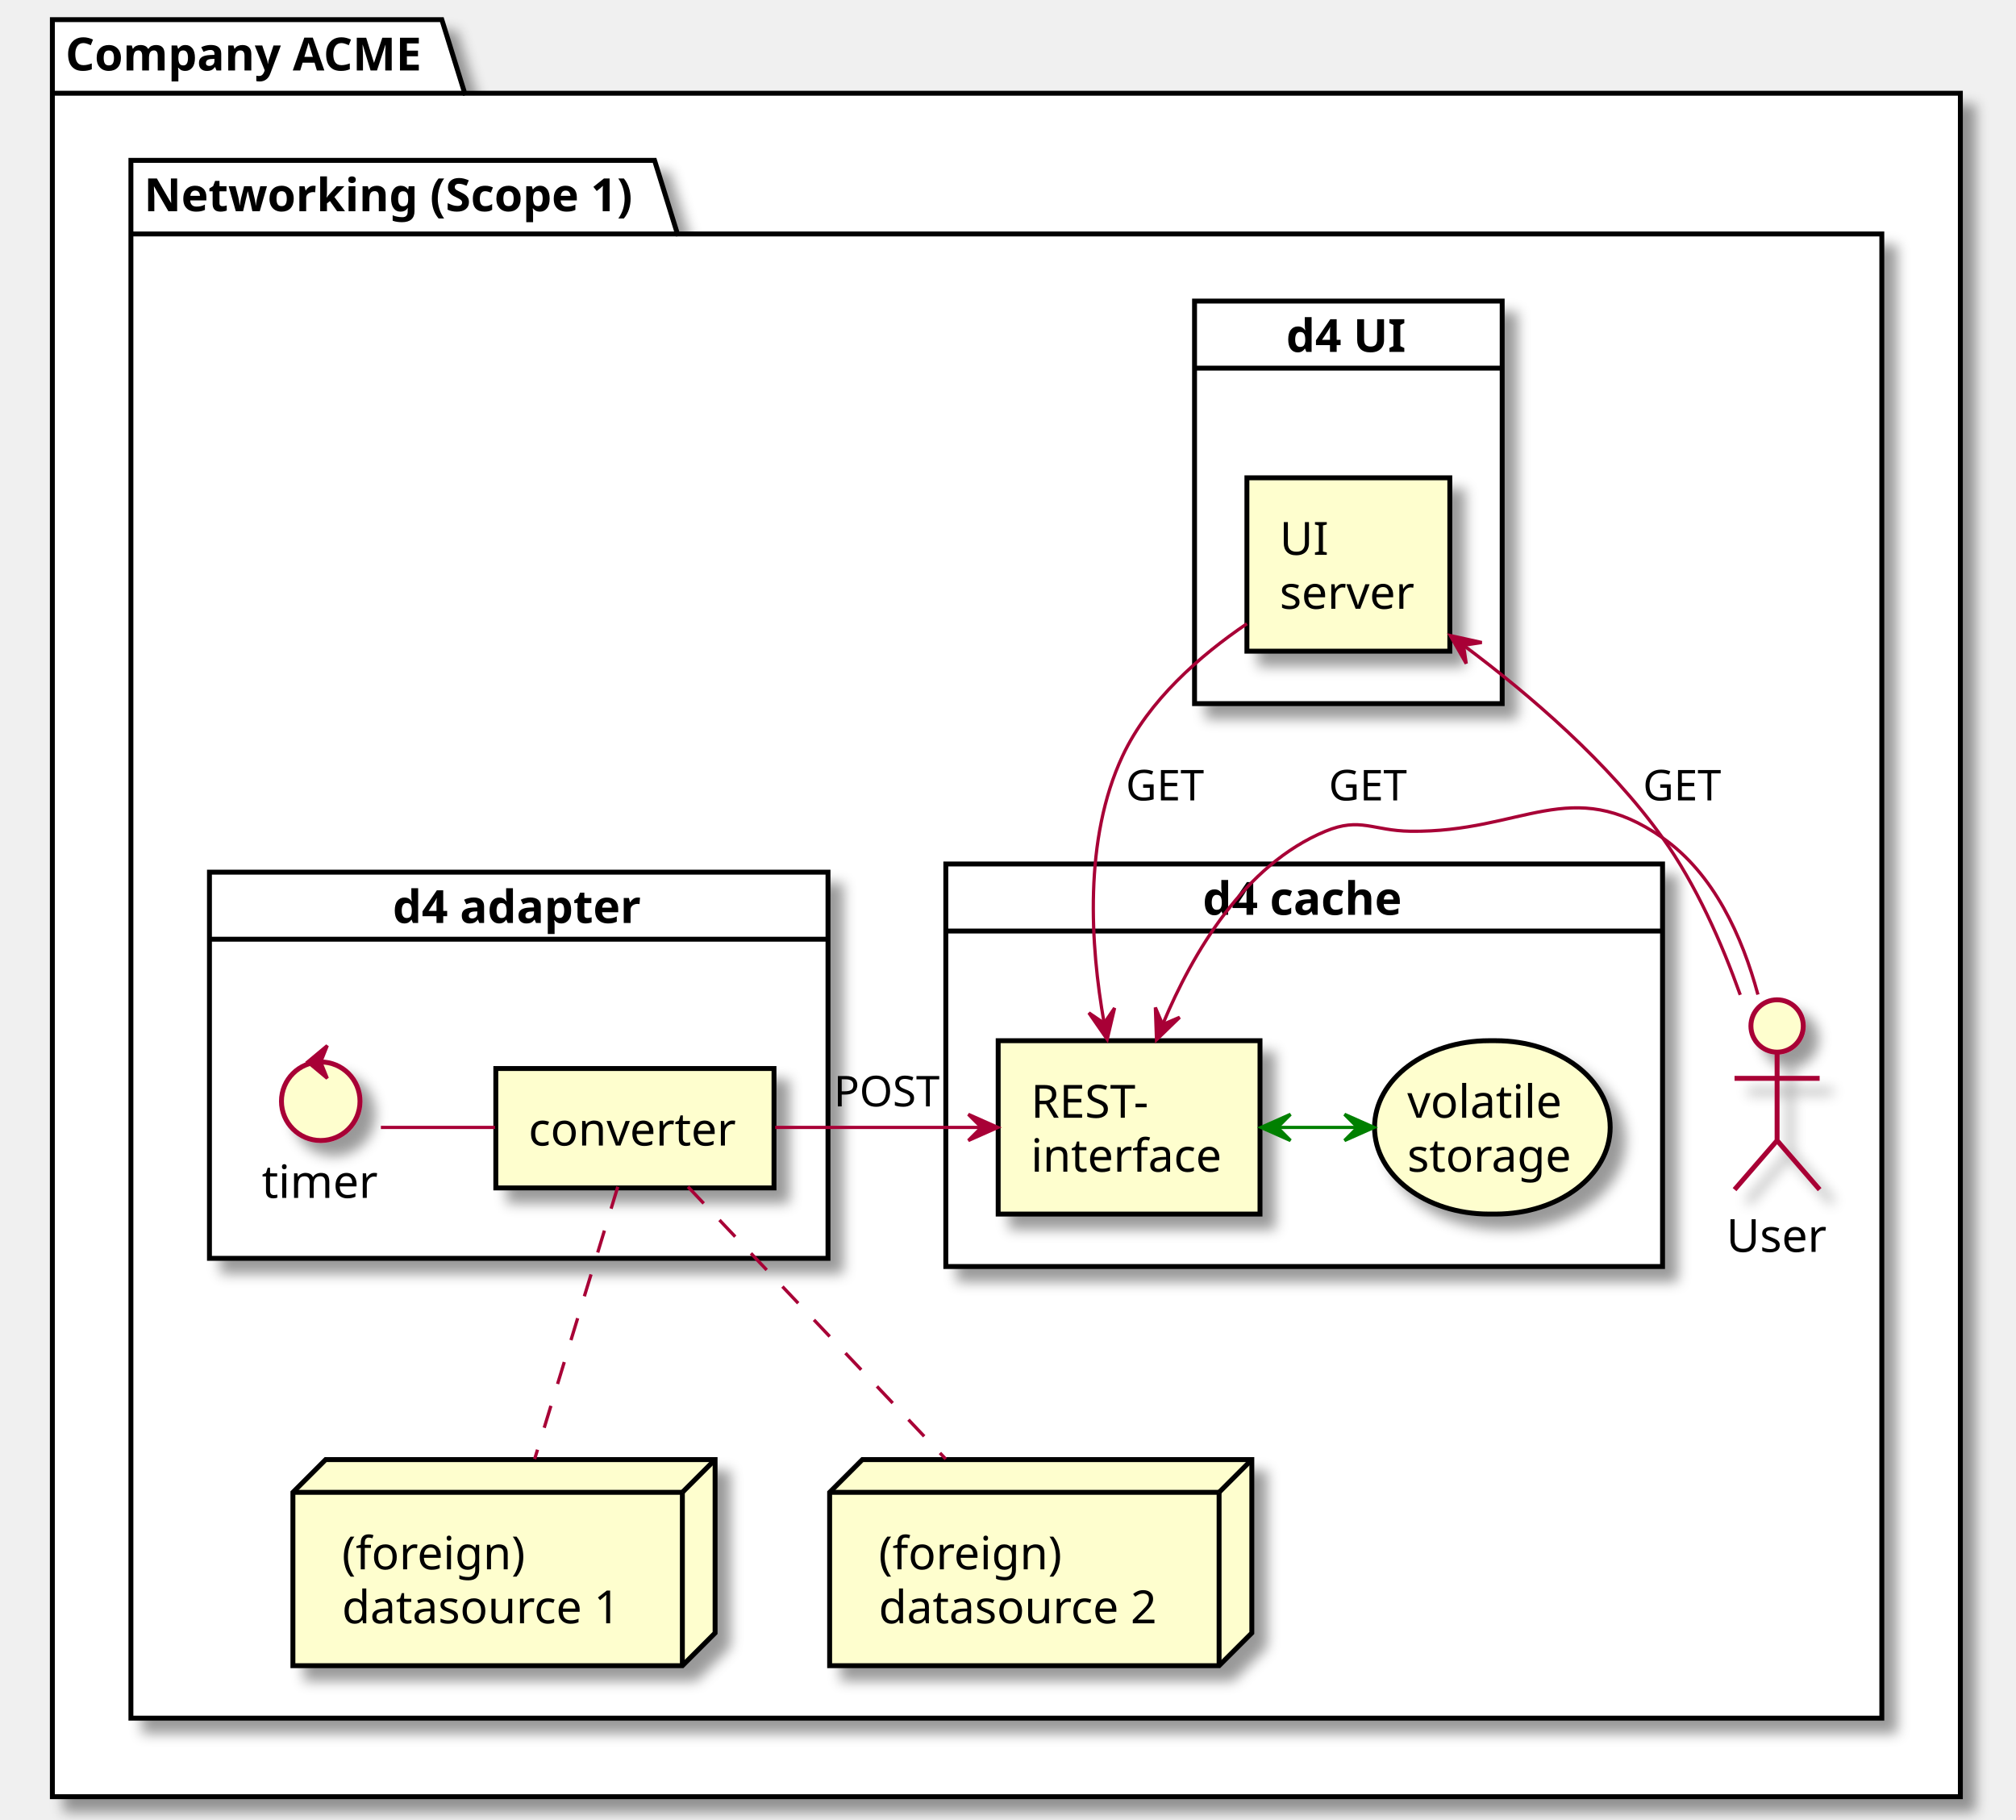
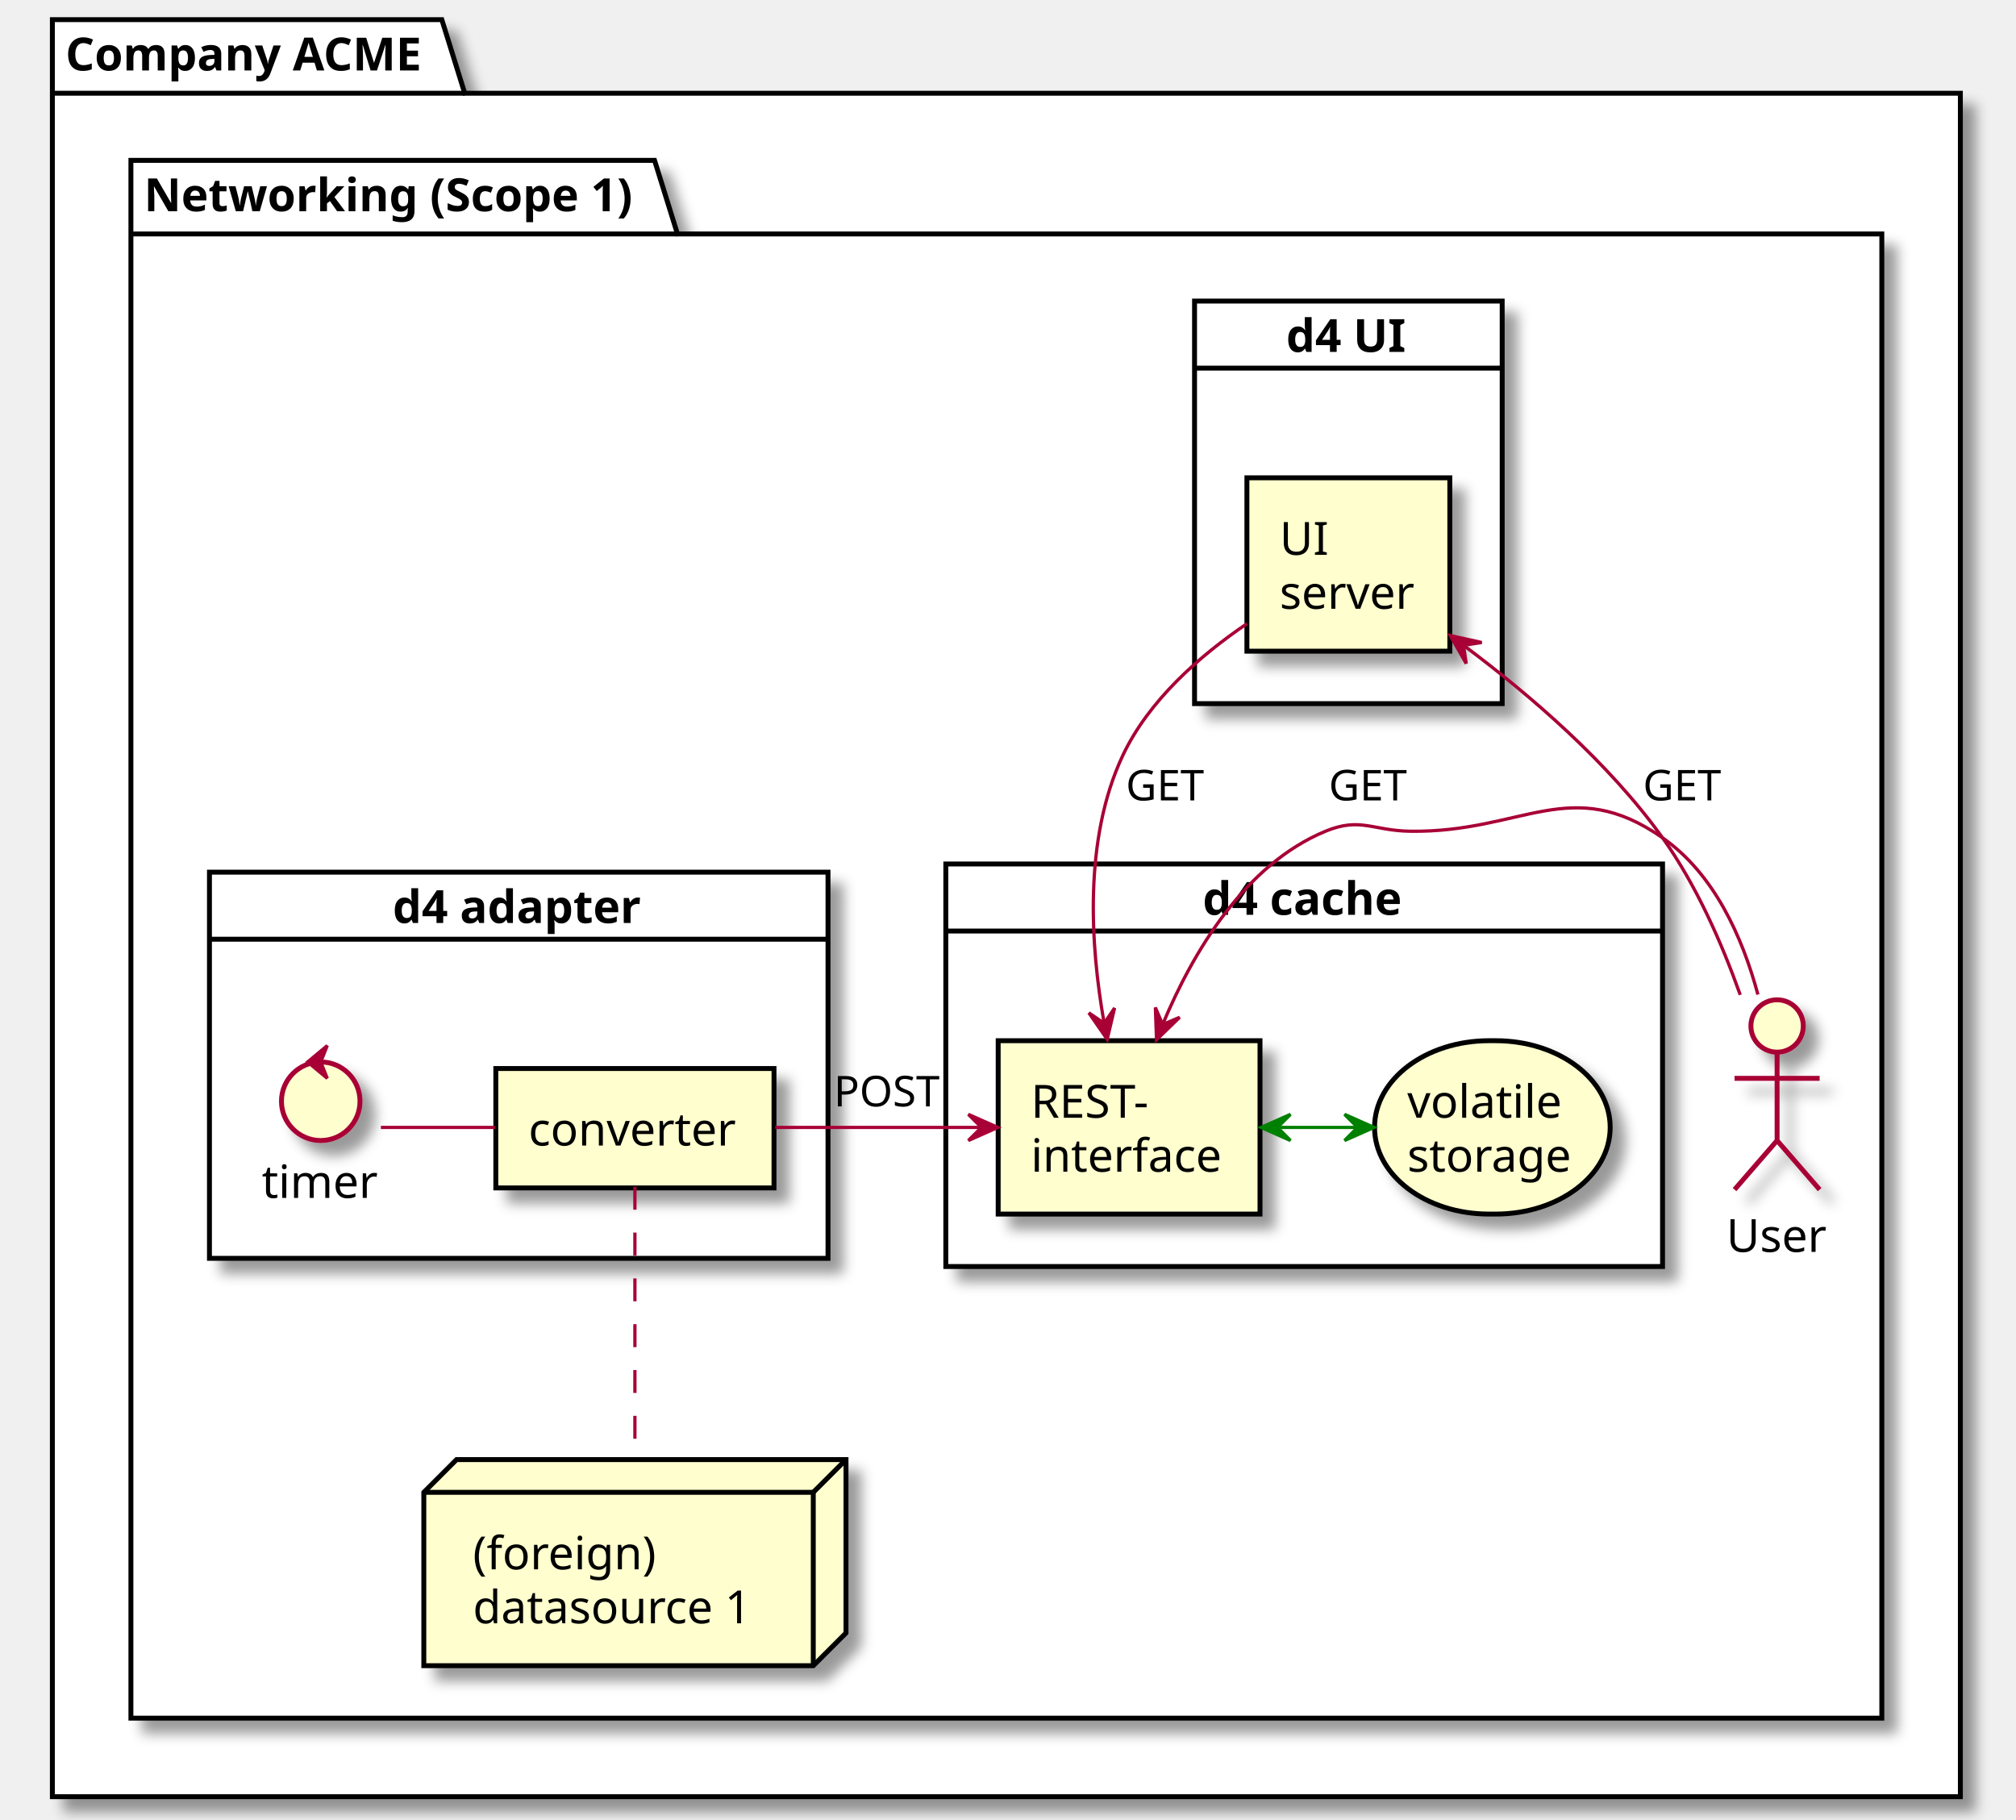
<svg xmlns="http://www.w3.org/2000/svg" contentScriptType="application/ecmascript" contentStyleType="text/css" height="556px" preserveAspectRatio="none" style="width:616px;height:556px;background:#FFFFFF;" version="1.1" viewBox="0 0 616 556" width="616px" zoomAndPan="magnify">
  <defs>
-     <filter height="300%" id="f91uf9aapa2y4" width="300%" x="-1" y="-1">
+     <filter height="300%" id="f1koqczzbdfhwr" width="300%" x="-1" y="-1">
      <feGaussianBlur result="blurOut" stdDeviation="2.0" />
      <feColorMatrix in="blurOut" result="blurOut2" type="matrix" values="0 0 0 0 0 0 0 0 0 0 0 0 0 0 0 0 0 0 .4 0" />
      <feOffset dx="4.0" dy="4.0" in="blurOut2" result="blurOut3" />
      <feBlend in="SourceGraphic" in2="blurOut3" mode="normal" />
    </filter>
  </defs>
  <g>
-     <polygon fill="#FFFFFF" filter="url(#f91uf9aapa2y4)" points="16,6,135,6,142,28.488,599,28.488,599,549,16,549,16,6" style="stroke:#000000;stroke-width:1.5;" />
+     <polygon fill="#FFFFFF" filter="url(#f1koqczzbdfhwr)" points="16,6,135,6,142,28.488,599,28.488,599,549,16,549,16,6" style="stroke:#000000;stroke-width:1.5;" />
    <line style="stroke:#000000;stroke-width:1.5;" x1="16" x2="142" y1="28.488" y2="28.488" />
    <text fill="#000000" font-family="sans-serif" font-size="14" font-weight="bold" lengthAdjust="spacing" textLength="113" x="20" y="21.535">Company ACME</text>
-     <polygon fill="#FFFFFF" filter="url(#f91uf9aapa2y4)" points="40,49,200,49,207,71.488,575,71.488,575,525,40,525,40,49" style="stroke:#000000;stroke-width:1.5;" />
+     <polygon fill="#FFFFFF" filter="url(#f1koqczzbdfhwr)" points="40,49,200,49,207,71.488,575,71.488,575,525,40,525,40,49" style="stroke:#000000;stroke-width:1.5;" />
    <line style="stroke:#000000;stroke-width:1.5;" x1="40" x2="207" y1="71.488" y2="71.488" />
    <text fill="#000000" font-family="sans-serif" font-size="14" font-weight="bold" lengthAdjust="spacing" textLength="154" x="44" y="64.535">Networking (Scope 1)</text>
-     <rect fill="#FFFFFF" filter="url(#f91uf9aapa2y4)" height="123" style="stroke:#000000;stroke-width:1.5;" width="219" x="289" y="264" />
+     <rect fill="#FFFFFF" filter="url(#f1koqczzbdfhwr)" height="123" style="stroke:#000000;stroke-width:1.5;" width="219" x="289" y="264" />
    <line style="stroke:#000000;stroke-width:1.5;" x1="289" x2="508" y1="284.488" y2="284.488" />
    <text fill="#000000" font-family="sans-serif" font-size="14" font-weight="bold" lengthAdjust="spacing" textLength="62" x="367.5" y="279.535">d4 cache</text>
-     <rect fill="#FFFFFF" filter="url(#f91uf9aapa2y4)" height="123" style="stroke:#000000;stroke-width:1.5;" width="94" x="365" y="92" />
+     <rect fill="#FFFFFF" filter="url(#f1koqczzbdfhwr)" height="123" style="stroke:#000000;stroke-width:1.5;" width="94" x="365" y="92" />
    <line style="stroke:#000000;stroke-width:1.5;" x1="365" x2="459" y1="112.488" y2="112.488" />
    <text fill="#000000" font-family="sans-serif" font-size="14" font-weight="bold" lengthAdjust="spacing" textLength="38" x="393" y="107.535">d4 UI</text>
-     <rect fill="#FFFFFF" filter="url(#f91uf9aapa2y4)" height="118" style="stroke:#000000;stroke-width:1.5;" width="189" x="64" y="266.5" />
+     <rect fill="#FFFFFF" filter="url(#f1koqczzbdfhwr)" height="118" style="stroke:#000000;stroke-width:1.5;" width="189" x="64" y="266.5" />
    <line style="stroke:#000000;stroke-width:1.5;" x1="64" x2="253" y1="286.988" y2="286.988" />
    <text fill="#000000" font-family="sans-serif" font-size="14" font-weight="bold" lengthAdjust="spacing" textLength="77" x="120" y="282.035">d4 adapter</text>
-     <polygon fill="#FEFECE" filter="url(#f91uf9aapa2y4)" points="89.5,456,99.5,446,218.5,446,218.5,498.977,208.5,508.977,89.5,508.977,89.5,456" style="stroke:#000000;stroke-width:1.5;" />
-     <line style="stroke:#000000;stroke-width:1.5;" x1="208.5" x2="218.5" y1="456" y2="446" />
-     <line style="stroke:#000000;stroke-width:1.5;" x1="89.5" x2="208.5" y1="456" y2="456" />
-     <line style="stroke:#000000;stroke-width:1.5;" x1="208.5" x2="208.5" y1="456" y2="508.977" />
-     <text fill="#000000" font-family="sans-serif" font-size="14" lengthAdjust="spacing" textLength="60" x="104.5" y="479.535">(foreign)</text>
-     <text fill="#000000" font-family="sans-serif" font-size="14" lengthAdjust="spacing" textLength="89" x="104.5" y="496.023">datasource 1</text>
-     <polygon fill="#FEFECE" filter="url(#f91uf9aapa2y4)" points="253.5,456,263.5,446,382.5,446,382.5,498.977,372.5,508.977,253.5,508.977,253.5,456" style="stroke:#000000;stroke-width:1.5;" />
-     <line style="stroke:#000000;stroke-width:1.5;" x1="372.5" x2="382.5" y1="456" y2="446" />
-     <line style="stroke:#000000;stroke-width:1.5;" x1="253.5" x2="372.5" y1="456" y2="456" />
-     <line style="stroke:#000000;stroke-width:1.5;" x1="372.5" x2="372.5" y1="456" y2="508.977" />
-     <text fill="#000000" font-family="sans-serif" font-size="14" lengthAdjust="spacing" textLength="60" x="268.5" y="479.535">(foreign)</text>
-     <text fill="#000000" font-family="sans-serif" font-size="14" lengthAdjust="spacing" textLength="89" x="268.5" y="496.023">datasource 2</text>
-     <ellipse cx="543" cy="313.5" fill="#FEFECE" filter="url(#f91uf9aapa2y4)" rx="8" ry="8" style="stroke:#A80036;stroke-width:1.5;" />
-     <path d="M543,321.5 L543,348.5 M530,329.5 L556,329.5 M543,348.5 L530,363.5 M543,348.5 L556,363.5 " fill="none" filter="url(#f91uf9aapa2y4)" style="stroke:#A80036;stroke-width:1.5;" />
+     <polygon fill="#FEFECE" filter="url(#f1koqczzbdfhwr)" points="129.5,456,139.5,446,258.5,446,258.5,498.977,248.5,508.977,129.5,508.977,129.5,456" style="stroke:#000000;stroke-width:1.5;" />
+     <line style="stroke:#000000;stroke-width:1.5;" x1="248.5" x2="258.5" y1="456" y2="446" />
+     <line style="stroke:#000000;stroke-width:1.5;" x1="129.5" x2="248.5" y1="456" y2="456" />
+     <line style="stroke:#000000;stroke-width:1.5;" x1="248.5" x2="248.5" y1="456" y2="508.977" />
+     <text fill="#000000" font-family="sans-serif" font-size="14" lengthAdjust="spacing" textLength="60" x="144.5" y="479.535">(foreign)</text>
+     <text fill="#000000" font-family="sans-serif" font-size="14" lengthAdjust="spacing" textLength="89" x="144.5" y="496.023">datasource 1</text>
+     <ellipse cx="543" cy="313.5" fill="#FEFECE" filter="url(#f1koqczzbdfhwr)" rx="8" ry="8" style="stroke:#A80036;stroke-width:1.5;" />
+     <path d="M543,321.5 L543,348.5 M530,329.5 L556,329.5 M543,348.5 L530,363.5 M543,348.5 L556,363.5 " fill="none" filter="url(#f1koqczzbdfhwr)" style="stroke:#A80036;stroke-width:1.5;" />
    <text fill="#000000" font-family="sans-serif" font-size="14" lengthAdjust="spacing" textLength="31" x="527.5" y="382.535">User</text>
-     <rect fill="#FEFECE" filter="url(#f91uf9aapa2y4)" height="52.977" style="stroke:#000000;stroke-width:1.5;" width="80" x="305" y="318" />
+     <rect fill="#FEFECE" filter="url(#f1koqczzbdfhwr)" height="52.977" style="stroke:#000000;stroke-width:1.5;" width="80" x="305" y="318" />
    <text fill="#000000" font-family="sans-serif" font-size="14" lengthAdjust="spacing" textLength="42" x="315" y="341.535">REST-</text>
    <text fill="#000000" font-family="sans-serif" font-size="14" lengthAdjust="spacing" textLength="60" x="315" y="358.023">interface</text>
-     <rect fill="#FEFECE" filter="url(#f91uf9aapa2y4)" height="52.977" rx="35" ry="35" style="stroke:#000000;stroke-width:1.5;" width="72" x="420" y="318" />
+     <rect fill="#FEFECE" filter="url(#f1koqczzbdfhwr)" height="52.977" rx="35" ry="35" style="stroke:#000000;stroke-width:1.5;" width="72" x="420" y="318" />
    <text fill="#000000" font-family="sans-serif" font-size="14" lengthAdjust="spacing" textLength="49" x="430" y="341.535">volatile</text>
    <text fill="#000000" font-family="sans-serif" font-size="14" lengthAdjust="spacing" textLength="52" x="430" y="358.023">storage</text>
-     <rect fill="#FEFECE" filter="url(#f91uf9aapa2y4)" height="52.977" style="stroke:#000000;stroke-width:1.5;" width="62" x="381" y="146" />
+     <rect fill="#FEFECE" filter="url(#f1koqczzbdfhwr)" height="52.977" style="stroke:#000000;stroke-width:1.5;" width="62" x="381" y="146" />
    <text fill="#000000" font-family="sans-serif" font-size="14" lengthAdjust="spacing" textLength="14" x="391" y="169.535">UI</text>
    <text fill="#000000" font-family="sans-serif" font-size="14" lengthAdjust="spacing" textLength="42" x="391" y="186.023">server</text>
-     <ellipse cx="98" cy="336.5" fill="#FEFECE" filter="url(#f91uf9aapa2y4)" rx="12" ry="12" style="stroke:#A80036;stroke-width:1.5;" />
+     <ellipse cx="98" cy="336.5" fill="#FEFECE" filter="url(#f1koqczzbdfhwr)" rx="12" ry="12" style="stroke:#A80036;stroke-width:1.5;" />
    <polygon fill="#A80036" points="94,324.5,100,319.5,98,324.5,100,329.5,94,324.5" style="stroke:#A80036;stroke-width:1.0;" />
    <text fill="#000000" font-family="sans-serif" font-size="14" lengthAdjust="spacing" textLength="36" x="80" y="366.035">timer</text>
-     <rect fill="#FEFECE" filter="url(#f91uf9aapa2y4)" height="36.488" style="stroke:#000000;stroke-width:1.5;" width="85" x="151.5" y="326.5" />
+     <rect fill="#FEFECE" filter="url(#f1koqczzbdfhwr)" height="36.488" style="stroke:#000000;stroke-width:1.5;" width="85" x="151.5" y="326.5" />
    <text fill="#000000" font-family="sans-serif" font-size="14" lengthAdjust="spacing" textLength="65" x="161.5" y="350.035">converter</text>
    <path d="M390.45,344.5 C398.56,344.5 406.67,344.5 414.78,344.5 " fill="none" id="ca_scp1_d4_cache_rest-ca_scp1_d4_cache_store" style="stroke:#008000;stroke-width:1.0;" />
    <polygon fill="#008000" points="419.83,344.5,410.83,340.5,414.83,344.5,410.83,348.5,419.83,344.5" style="stroke:#008000;stroke-width:1.0;" />
    <polygon fill="#008000" points="385.32,344.5,394.32,348.5,390.32,344.5,394.32,340.5,385.32,344.5" style="stroke:#008000;stroke-width:1.0;" />
    <path d="M447.34,197.3 C467.33,212.22 491.53,232.97 508,256 C518.28,270.37 526.11,288.19 531.74,303.99 " fill="none" id="ca_scp1_d4_ui_srv-backto-ca_scp1_d4_actor_ui" style="stroke:#A80036;stroke-width:1.0;" />
    <polygon fill="#A80036" points="443.14,194.2,448.009,202.761,447.164,197.168,452.757,196.323,443.14,194.2" style="stroke:#A80036;stroke-width:1.0;" />
    <text fill="#000000" font-family="sans-serif" font-size="13" lengthAdjust="spacing" textLength="24" x="502" y="244.568">GET</text>
    <path d="M355.34,312.85 C364.46,291.06 380.23,264.26 405,254 C415.68,249.58 419.45,253.85 431,254 C465.23,254.44 479.94,236.39 508,256 C523.71,266.98 532.37,286.18 537.14,303.9 " fill="none" id="ca_scp1_d4_cache_rest-backto-ca_scp1_d4_actor_ui" style="stroke:#A80036;stroke-width:1.0;" />
    <polygon fill="#A80036" points="353.38,317.7,360.455,310.848,355.249,313.063,353.035,307.857,353.38,317.7" style="stroke:#A80036;stroke-width:1.0;" />
    <text fill="#000000" font-family="sans-serif" font-size="13" lengthAdjust="spacing" textLength="24" x="406" y="244.568">GET</text>
    <path d="M116.38,344.5 C128,344.5 139.62,344.5 151.25,344.5 " fill="none" id="ca_scp1_d4_adpt_timer-ca_scp1_d4_adpt_conv" style="stroke:#A80036;stroke-width:1.0;" />
-     <path d="M188.77,362.63 C182.33,383.71 171.28,419.9 163.37,445.83 " fill="none" id="ca_scp1_d4_adpt_conv-ca_scp1_ds1" style="stroke:#A80036;stroke-width:1.0;stroke-dasharray:7.0,7.0;" />
-     <path d="M210.21,362.63 C230.17,383.71 264.43,419.9 288.97,445.83 " fill="none" id="ca_scp1_d4_adpt_conv-ca_scp1_ds2" style="stroke:#A80036;stroke-width:1.0;stroke-dasharray:7.0,7.0;" />
+     <path d="M194,362.63 C194,383.71 194,419.9 194,445.83 " fill="none" id="ca_scp1_d4_adpt_conv-ca_scp1_ds1" style="stroke:#A80036;stroke-width:1.0;stroke-dasharray:7.0,7.0;" />
    <path d="M236.87,344.5 C256.48,344.5 279.72,344.5 299.63,344.5 " fill="none" id="ca_scp1_d4_adpt_conv-to-ca_scp1_d4_cache_rest" style="stroke:#A80036;stroke-width:1.0;" />
    <polygon fill="#A80036" points="304.88,344.5,295.88,340.5,299.88,344.5,295.88,348.5,304.88,344.5" style="stroke:#A80036;stroke-width:1.0;" />
    <text fill="#000000" font-family="sans-serif" font-size="13" lengthAdjust="spacing" textLength="32" x="254.75" y="338.068">POST</text>
    <path d="M380.99,190.59 C366.59,200.36 350.94,214.05 343,231 C331.06,256.49 333.2,288.93 337.34,312.42 " fill="none" id="ca_scp1_d4_ui_srv-to-ca_scp1_d4_cache_rest" style="stroke:#A80036;stroke-width:1.0;" />
    <polygon fill="#A80036" points="338.31,317.59,340.569,308.004,337.382,312.677,332.709,309.489,338.31,317.59" style="stroke:#A80036;stroke-width:1.0;" />
    <text fill="#000000" font-family="sans-serif" font-size="13" lengthAdjust="spacing" textLength="24" x="344" y="244.568">GET</text>
  </g>
</svg>
